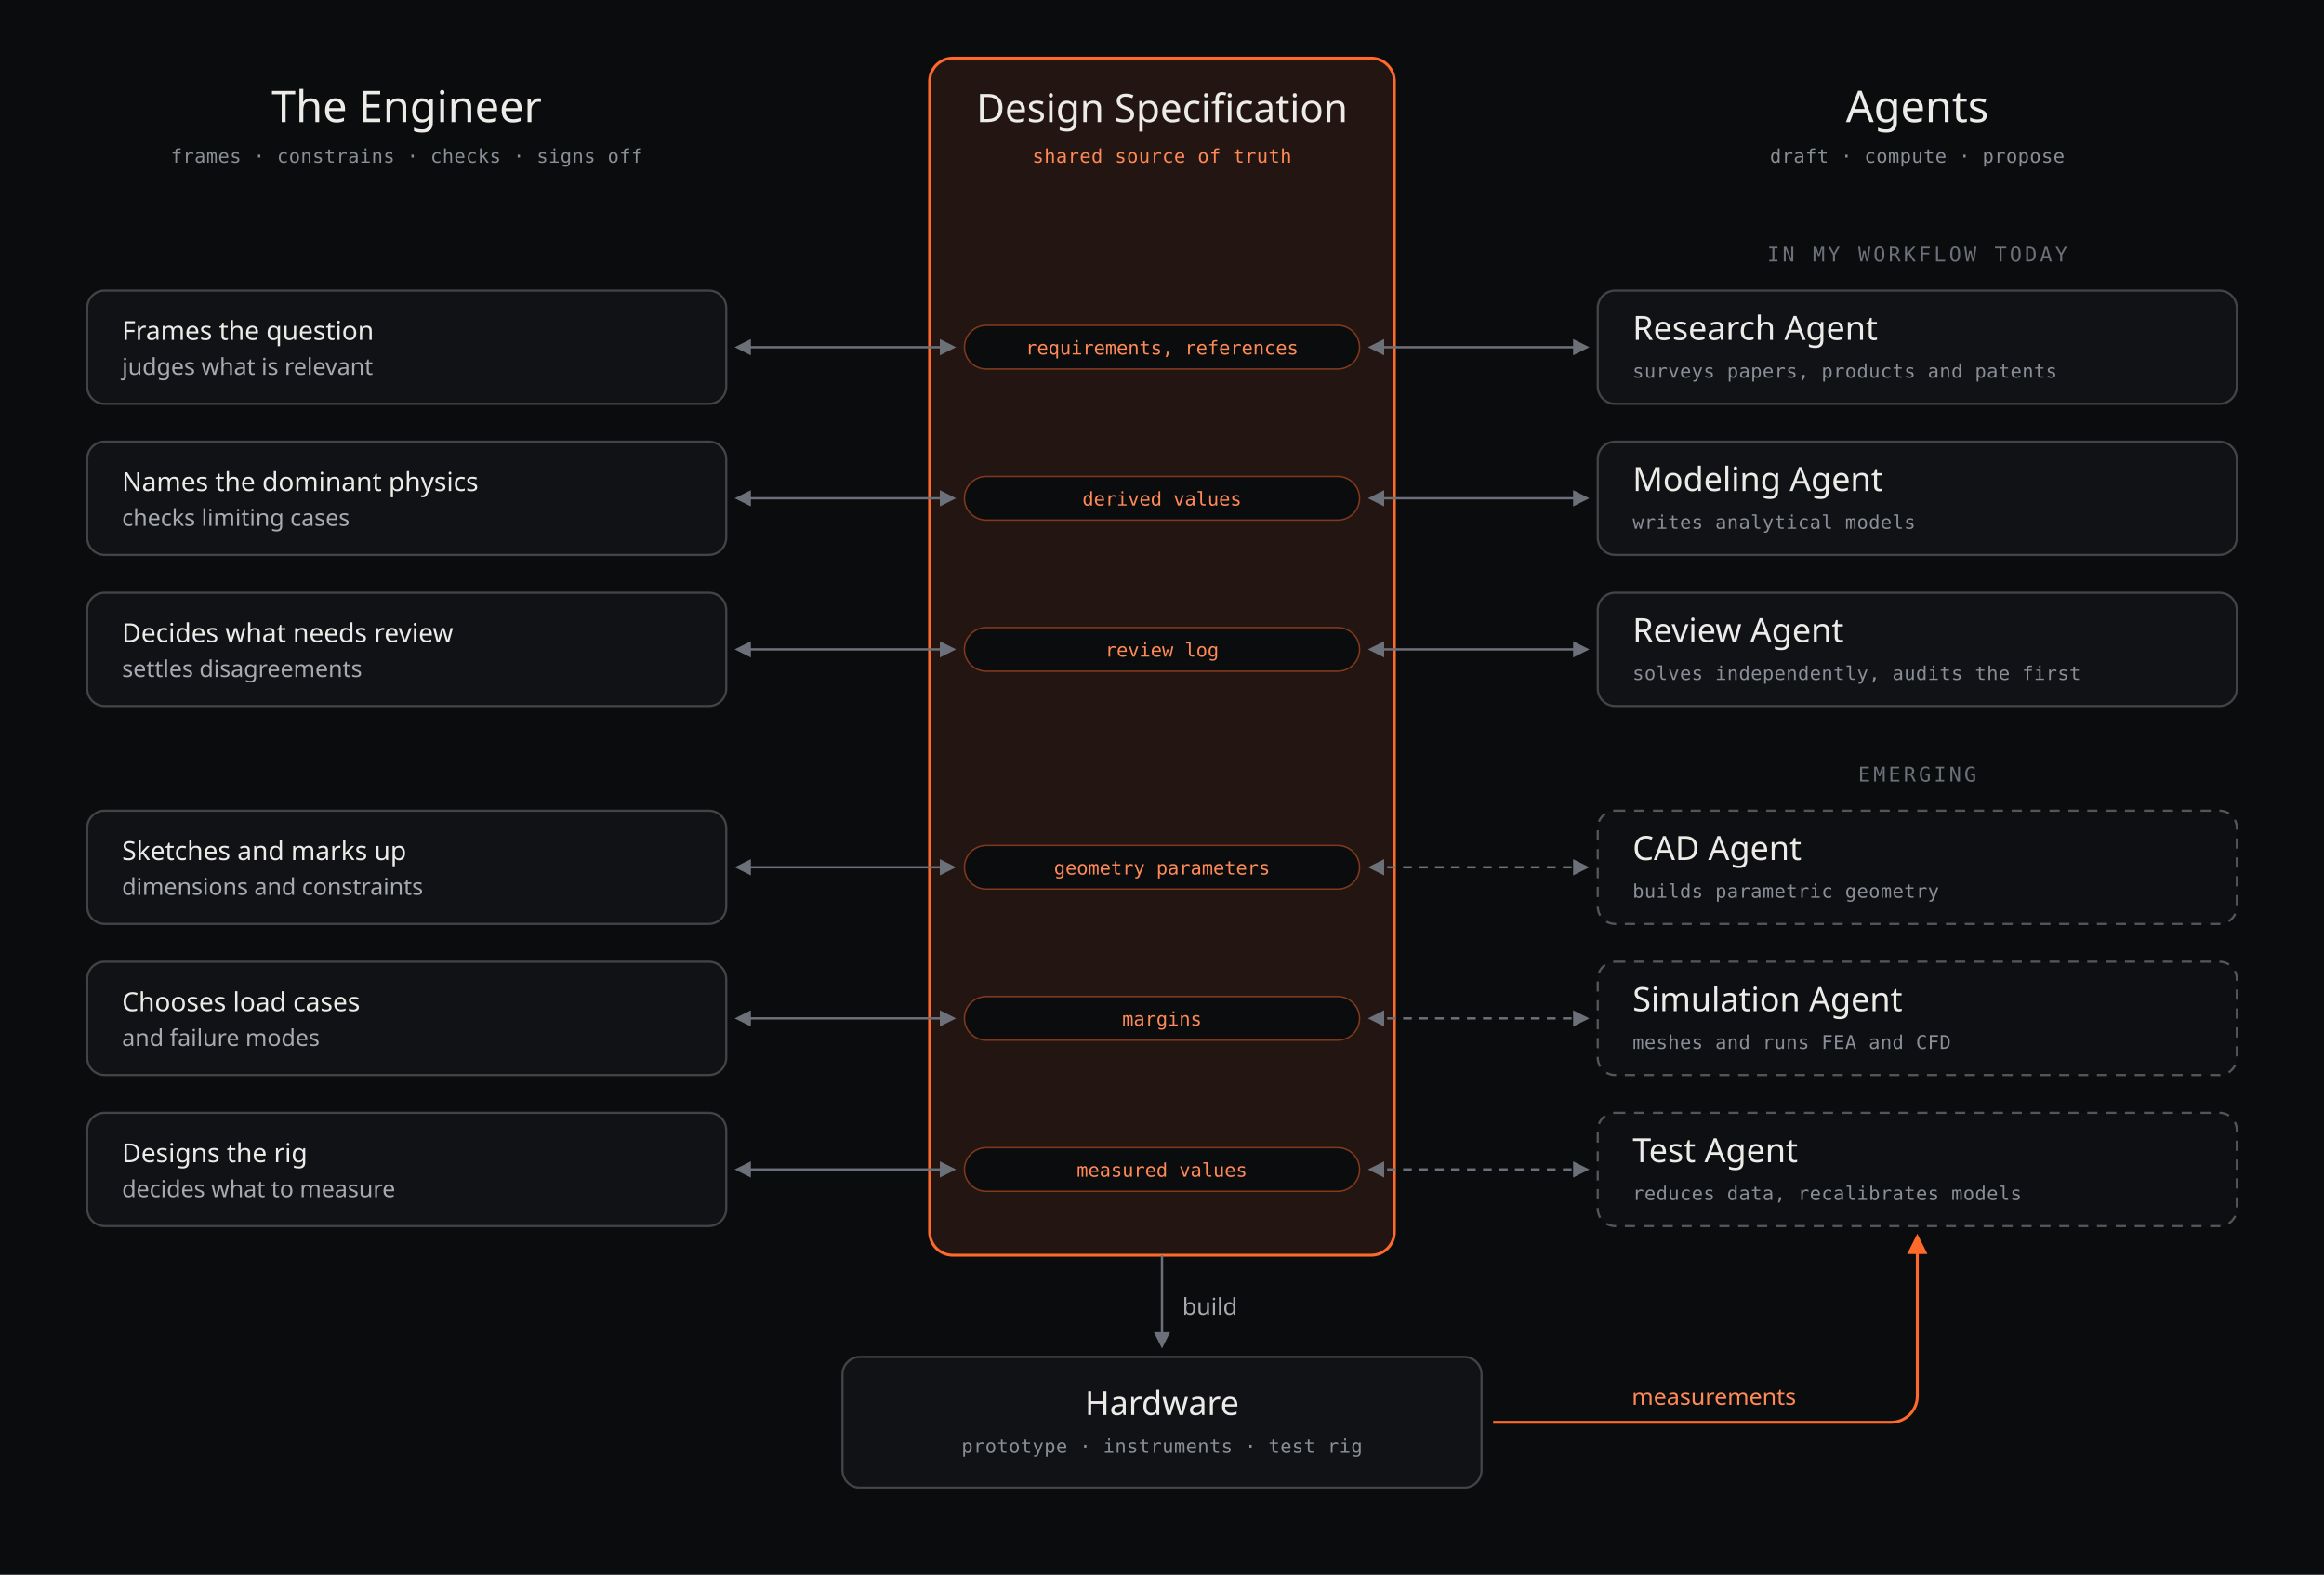
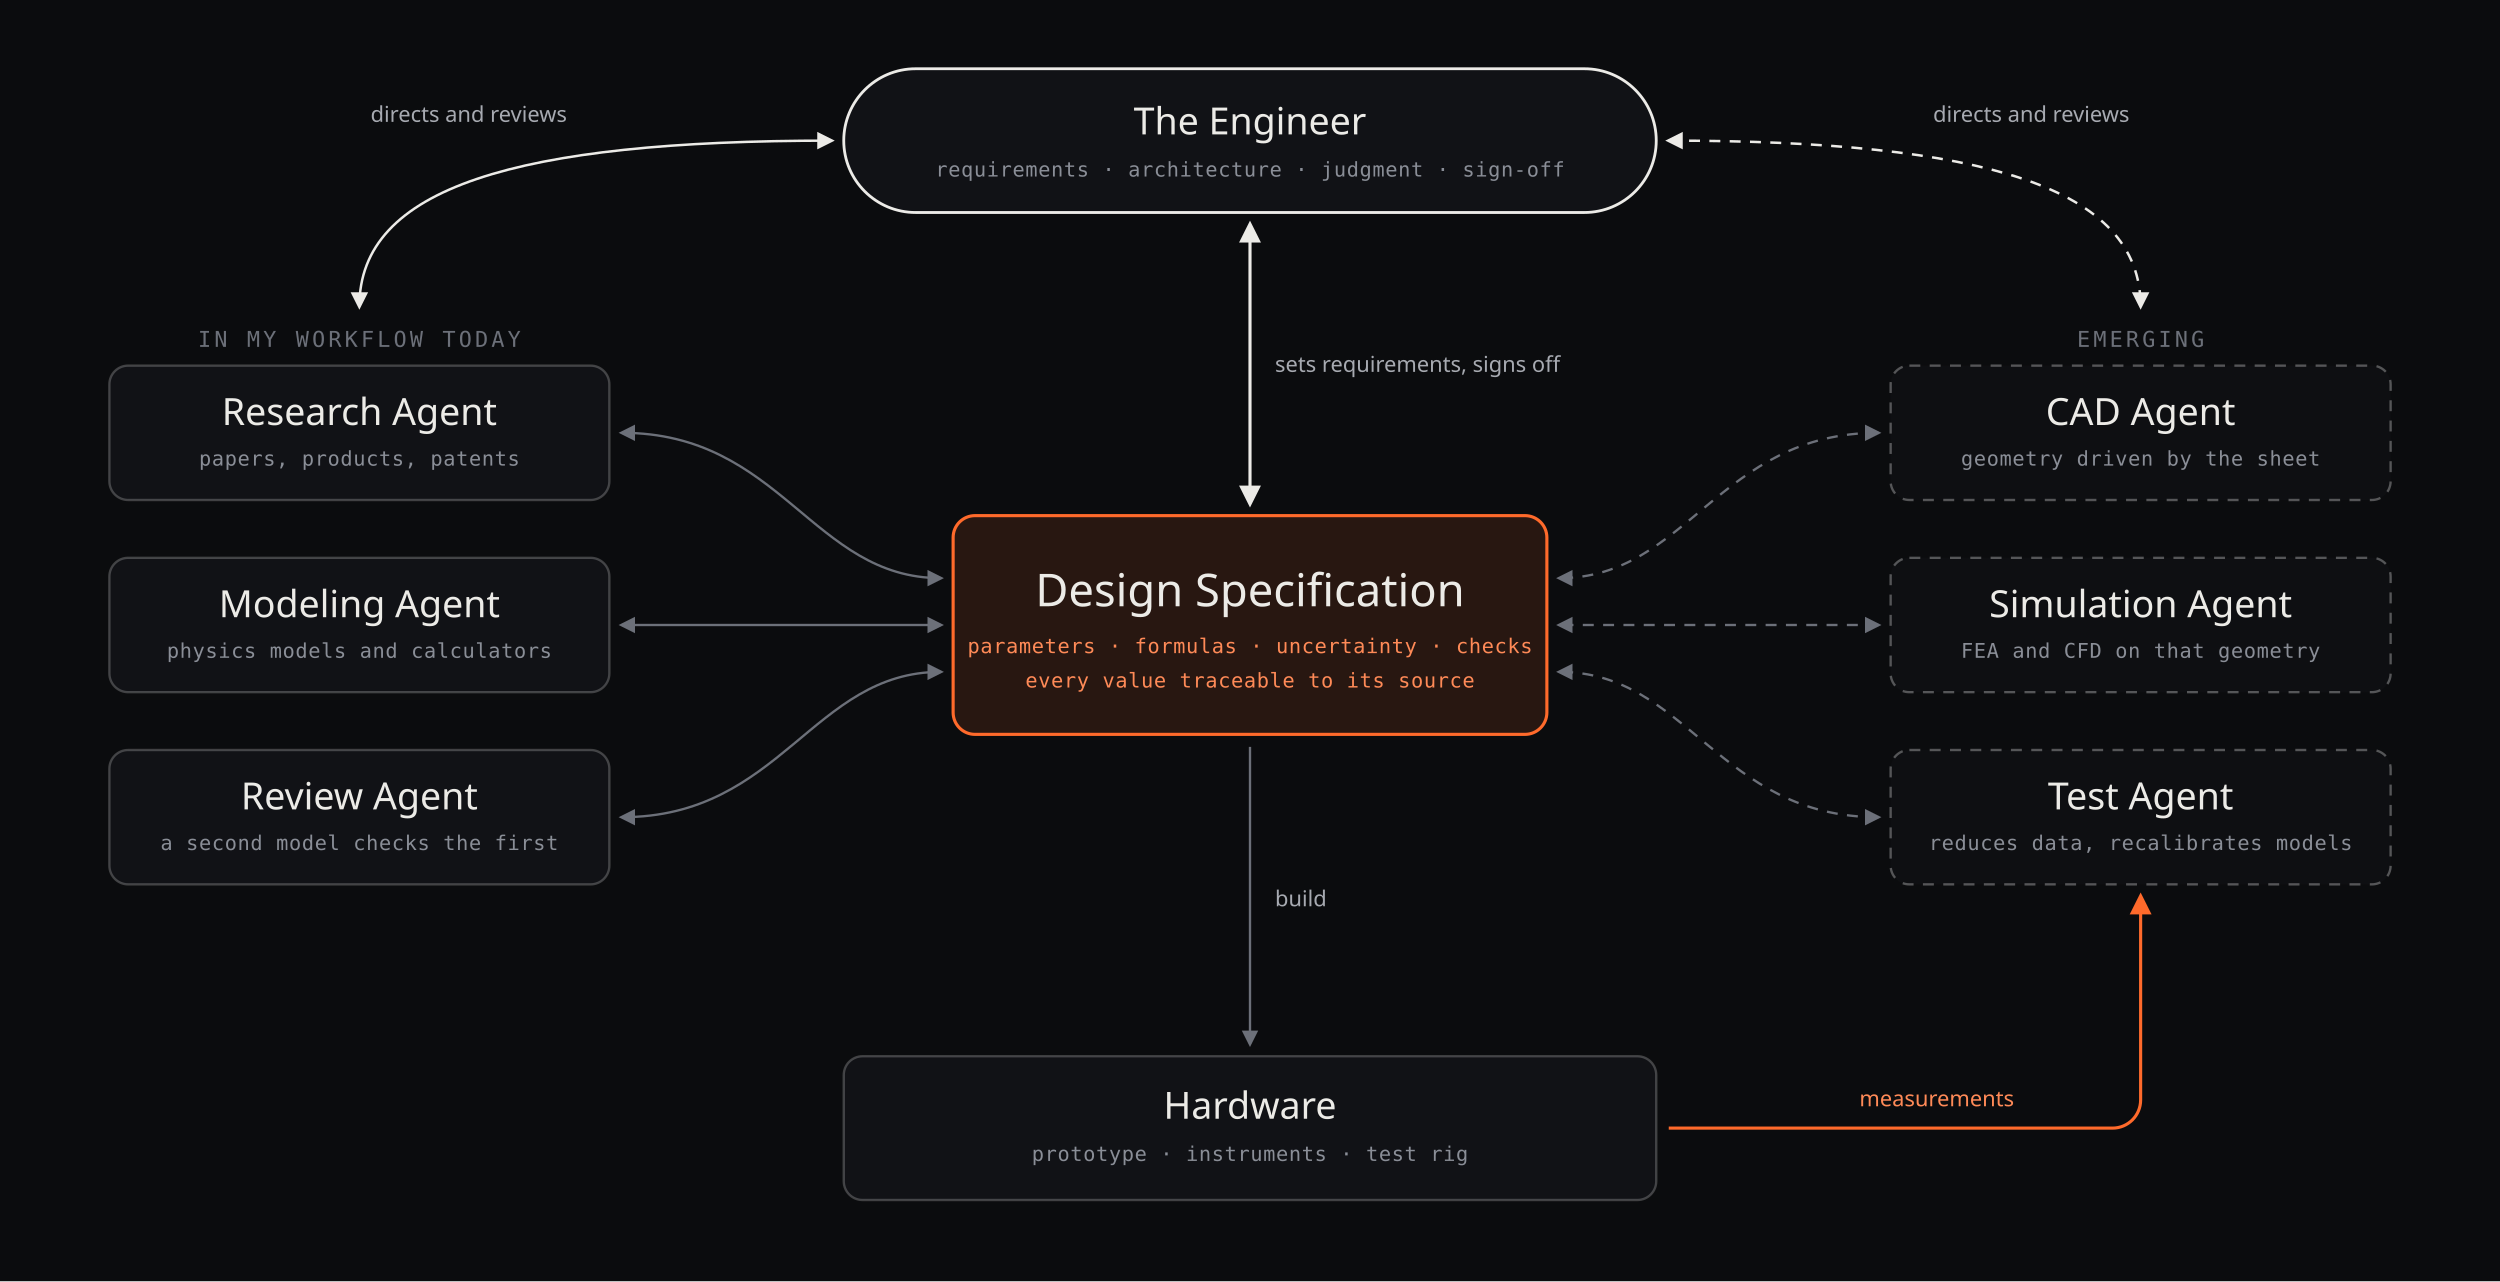
- <svg xmlns="http://www.w3.org/2000/svg" width="1600" height="1084" viewBox="0 0 1600 1084">
+ <svg xmlns="http://www.w3.org/2000/svg" width="1600" height="820" viewBox="0 0 1600 820">
  <defs>
    <marker id="a" viewBox="0 0 10 10" refX="8" refY="5" markerWidth="7" markerHeight="7" orient="auto-start-reverse">
      <path d="M0 0 L10 5 L0 10 z" fill="#6c7079" />
+     </marker>
+     <marker id="aw" viewBox="0 0 10 10" refX="8" refY="5" markerWidth="7" markerHeight="7" orient="auto-start-reverse">
+       <path d="M0 0 L10 5 L0 10 z" fill="#ecebe7" />
    </marker>
    <marker id="ao" viewBox="0 0 10 10" refX="8" refY="5" markerWidth="7" markerHeight="7" orient="auto-start-reverse">
      <path d="M0 0 L10 5 L0 10 z" fill="#ff6a2b" />
    </marker>
    <style>
- .t{font-family:Marcellus;font-size:23px;fill:#ecebe7}
- .h{font-family:Marcellus;font-size:30px;fill:#ecebe7;text-anchor:middle}
- .tag{font-family:Consolas;font-size:13px;fill:#8a8e97;letter-spacing:.3px}
- .lab{font-family:Consolas;font-size:14px;letter-spacing:2px;fill:#6c7079;text-anchor:middle}
- .e1{font-family:'Segoe UI';font-size:18px;fill:#ecebe7}
- .e2{font-family:'Segoe UI';font-size:16px;fill:#a7aab1}
- .s{font-family:Consolas;font-size:13px;fill:#ff8a57;text-anchor:middle}
- .n{fill:#111216;stroke:rgba(255,255,255,.22);stroke-width:1.5}
- .nd{fill:#0e0f12;stroke:rgba(255,255,255,.3);stroke-width:1.5;stroke-dasharray:7 6}
- </style>
+       .t { font-family: Marcellus; font-size: 24px; fill: #ecebe7; text-anchor: middle; }
+       .tag { font-family: Consolas; font-size: 13px; fill: #8a8e97; text-anchor: middle; letter-spacing: .4px; }
+       .lab { font-family: Consolas; font-size: 14px; letter-spacing: 2px; fill: #6c7079; text-anchor: middle; }
+       .e { font-family: 'Segoe UI'; font-size: 14px; fill: #a7aab1; }
+       .n { fill: #111216; stroke: rgba(255,255,255,.22); stroke-width: 1.5; }
+       .nd { fill: #0e0f12; stroke: rgba(255,255,255,.3); stroke-width: 1.5; stroke-dasharray: 7 6; }
+       .l { stroke: #6c7079; stroke-width: 1.5; fill: none; }
+     </style>
  </defs>
-   <rect width="1600" height="1084" fill="#0b0c0e" />
-   <text class="h" x="280.0" y="84">The Engineer</text>
-   <text class="tag" x="280.0" y="112" text-anchor="middle">frames · constrains · checks · signs off</text>
-   <text class="h" x="1320.0" y="84">Agents</text>
-   <text class="tag" x="1320.0" y="112" text-anchor="middle">draft · compute · propose</text>
-   <rect x="640" y="40" width="320" height="824" rx="16" fill="rgba(255,106,43,.10)" stroke="#ff6a2b" stroke-width="2" />
-   <text class="h" x="800.0" y="84" style="font-size:27px">Design Specification</text>
-   <text class="tag" x="800.0" y="112" text-anchor="middle" style="fill:#ff8a57">shared source of truth</text>
-   <text class="lab" x="1320.0" y="180">IN MY WORKFLOW TODAY</text>
-   <text class="lab" x="1320.0" y="538">EMERGING</text>
-   <rect class="n" x="60" y="200" width="440" height="78" rx="12" />
-   <text class="e1" x="84" y="234">Frames the question</text>
-   <text class="e2" x="84" y="258">judges what is relevant</text>
-   <rect class="n" x="1100" y="200" width="440" height="78" rx="12" />
-   <text class="t" x="1124" y="234">Research Agent</text>
-   <text class="tag" x="1124" y="260">surveys papers, products and patents</text>
-   <rect x="664" y="224.0" width="272" height="30" rx="15" fill="#0b0c0e" stroke="#ff6a2b" stroke-opacity=".45" />
-   <text class="s" x="800.0" y="244.0">requirements, references</text>
-   <path d="M508 239.0 H656" stroke="#6c7079" stroke-width="1.6" fill="none" marker-start="url(#a)" marker-end="url(#a)" />
-   <path d="M944 239.0 H1092" stroke="#6c7079" stroke-width="1.6" fill="none" marker-start="url(#a)" marker-end="url(#a)" />
-   <rect class="n" x="60" y="304" width="440" height="78" rx="12" />
-   <text class="e1" x="84" y="338">Names the dominant physics</text>
-   <text class="e2" x="84" y="362">checks limiting cases</text>
-   <rect class="n" x="1100" y="304" width="440" height="78" rx="12" />
-   <text class="t" x="1124" y="338">Modeling Agent</text>
-   <text class="tag" x="1124" y="364">writes analytical models</text>
-   <rect x="664" y="328.0" width="272" height="30" rx="15" fill="#0b0c0e" stroke="#ff6a2b" stroke-opacity=".45" />
-   <text class="s" x="800.0" y="348.0">derived values</text>
-   <path d="M508 343.0 H656" stroke="#6c7079" stroke-width="1.6" fill="none" marker-start="url(#a)" marker-end="url(#a)" />
-   <path d="M944 343.0 H1092" stroke="#6c7079" stroke-width="1.6" fill="none" marker-start="url(#a)" marker-end="url(#a)" />
-   <rect class="n" x="60" y="408" width="440" height="78" rx="12" />
-   <text class="e1" x="84" y="442">Decides what needs review</text>
-   <text class="e2" x="84" y="466">settles disagreements</text>
-   <rect class="n" x="1100" y="408" width="440" height="78" rx="12" />
-   <text class="t" x="1124" y="442">Review Agent</text>
-   <text class="tag" x="1124" y="468">solves independently, audits the first</text>
-   <rect x="664" y="432.0" width="272" height="30" rx="15" fill="#0b0c0e" stroke="#ff6a2b" stroke-opacity=".45" />
-   <text class="s" x="800.0" y="452.0">review log</text>
-   <path d="M508 447.0 H656" stroke="#6c7079" stroke-width="1.6" fill="none" marker-start="url(#a)" marker-end="url(#a)" />
-   <path d="M944 447.0 H1092" stroke="#6c7079" stroke-width="1.6" fill="none" marker-start="url(#a)" marker-end="url(#a)" />
-   <rect class="n" x="60" y="558" width="440" height="78" rx="12" />
-   <text class="e1" x="84" y="592">Sketches and marks up</text>
-   <text class="e2" x="84" y="616">dimensions and constraints</text>
-   <rect class="nd" x="1100" y="558" width="440" height="78" rx="12" />
-   <text class="t" x="1124" y="592">CAD Agent</text>
-   <text class="tag" x="1124" y="618">builds parametric geometry</text>
-   <rect x="664" y="582.0" width="272" height="30" rx="15" fill="#0b0c0e" stroke="#ff6a2b" stroke-opacity=".45" />
-   <text class="s" x="800.0" y="602.0">geometry parameters</text>
-   <path d="M508 597.0 H656" stroke="#6c7079" stroke-width="1.6" fill="none" marker-start="url(#a)" marker-end="url(#a)" />
-   <path d="M944 597.0 H1092" stroke="#6c7079" stroke-width="1.6" fill="none" marker-start="url(#a)" marker-end="url(#a)" stroke-dasharray="6 5" />
-   <rect class="n" x="60" y="662" width="440" height="78" rx="12" />
-   <text class="e1" x="84" y="696">Chooses load cases</text>
-   <text class="e2" x="84" y="720">and failure modes</text>
-   <rect class="nd" x="1100" y="662" width="440" height="78" rx="12" />
-   <text class="t" x="1124" y="696">Simulation Agent</text>
-   <text class="tag" x="1124" y="722">meshes and runs FEA and CFD</text>
-   <rect x="664" y="686.0" width="272" height="30" rx="15" fill="#0b0c0e" stroke="#ff6a2b" stroke-opacity=".45" />
-   <text class="s" x="800.0" y="706.0">margins</text>
-   <path d="M508 701.0 H656" stroke="#6c7079" stroke-width="1.6" fill="none" marker-start="url(#a)" marker-end="url(#a)" />
-   <path d="M944 701.0 H1092" stroke="#6c7079" stroke-width="1.6" fill="none" marker-start="url(#a)" marker-end="url(#a)" stroke-dasharray="6 5" />
-   <rect class="n" x="60" y="766" width="440" height="78" rx="12" />
-   <text class="e1" x="84" y="800">Designs the rig</text>
-   <text class="e2" x="84" y="824">decides what to measure</text>
-   <rect class="nd" x="1100" y="766" width="440" height="78" rx="12" />
-   <text class="t" x="1124" y="800">Test Agent</text>
-   <text class="tag" x="1124" y="826">reduces data, recalibrates models</text>
-   <rect x="664" y="790.0" width="272" height="30" rx="15" fill="#0b0c0e" stroke="#ff6a2b" stroke-opacity=".45" />
-   <text class="s" x="800.0" y="810.0">measured values</text>
-   <path d="M508 805.0 H656" stroke="#6c7079" stroke-width="1.6" fill="none" marker-start="url(#a)" marker-end="url(#a)" />
-   <path d="M944 805.0 H1092" stroke="#6c7079" stroke-width="1.6" fill="none" marker-start="url(#a)" marker-end="url(#a)" stroke-dasharray="6 5" />
-   <rect x="580" y="934" width="440" height="90" rx="12" fill="#111216" stroke="rgba(255,255,255,.22)" stroke-width="1.5" />
-   <text class="t" x="800.0" y="974" text-anchor="middle">Hardware</text>
-   <text class="tag" x="800.0" y="1000" text-anchor="middle">prototype · instruments · test rig</text>
-   <path d="M800.0 864 V926" stroke="#6c7079" stroke-width="1.6" fill="none" marker-end="url(#a)" />
-   <text class="e2" x="814.0" y="905.0">build</text>
-   <path d="M1028 979.0 H1302.0 a18 18 0 0 0 18 -18 V852" stroke="#ff6a2b" stroke-width="2" fill="none" marker-end="url(#ao)" />
-   <text class="e2" x="1180.0" y="967.0" style="fill:#ff8a57" text-anchor="middle">measurements</text>
+   <rect width="1600" height="820" fill="#0b0c0e" />
+   <rect x="540" y="44" width="520" height="92" rx="46" fill="#111216" stroke="#ecebe7" stroke-width="1.8" />
+   <text class="t" x="800" y="86">The Engineer</text>
+   <text class="tag" x="800" y="113">requirements · architecture · judgment · sign-off</text>
+   <path d="M532 90 C 330 90, 230 120, 230 196" stroke="#ecebe7" stroke-width="1.6" fill="none" marker-start="url(#aw)" marker-end="url(#aw)" />
+   <path d="M1068 90 C 1270 90, 1370 120, 1370 196" stroke="#ecebe7" stroke-width="1.6" fill="none" stroke-dasharray="7 6" marker-start="url(#aw)" marker-end="url(#aw)" />
+   <text class="e" x="300" y="78" text-anchor="middle">directs and reviews</text>
+   <text class="e" x="1300" y="78" text-anchor="middle">directs and reviews</text>
+   <rect x="610" y="330" width="380" height="140" rx="14" fill="rgba(255,106,43,.12)" stroke="#ff6a2b" stroke-width="2" />
+   <text x="800" y="388" style="font-family:Marcellus;font-size:29px;fill:#ecebe7;text-anchor:middle">Design Specification</text>
+   <text class="tag" x="800" y="418" style="fill:#ff8a57">parameters · formulas · uncertainty · checks</text>
+   <text class="tag" x="800" y="440" style="fill:#ff8a57">every value traceable to its source</text>
+   <path d="M800 144 V322" stroke="#ecebe7" stroke-width="2" fill="none" marker-start="url(#aw)" marker-end="url(#aw)" />
+   <text class="e" x="816" y="238">sets requirements, signs off</text>
+   <text class="lab" x="230" y="222">IN MY WORKFLOW TODAY</text>
+   <rect class="n" x="70" y="234" width="320" height="86" rx="12" />
+   <text class="t" x="230" y="272">Research Agent</text>
+   <text class="tag" x="230" y="298">papers, products, patents</text>
+   <rect class="n" x="70" y="357" width="320" height="86" rx="12" />
+   <text class="t" x="230" y="395">Modeling Agent</text>
+   <text class="tag" x="230" y="421">physics models and calculators</text>
+   <rect class="n" x="70" y="480" width="320" height="86" rx="12" />
+   <text class="t" x="230" y="518">Review Agent</text>
+   <text class="tag" x="230" y="544">a second model checks the first</text>
+   <g class="l" marker-end="url(#a)" marker-start="url(#a)">
+     <path d="M398 277 C 500 277, 520 370, 602 370" />
+     <path d="M398 400 H602" />
+     <path d="M398 523 C 500 523, 520 430, 602 430" />
+   </g>
+   <text class="lab" x="1370" y="222">EMERGING</text>
+   <rect class="nd" x="1210" y="234" width="320" height="86" rx="12" />
+   <text class="t" x="1370" y="272">CAD Agent</text>
+   <text class="tag" x="1370" y="298">geometry driven by the sheet</text>
+   <rect class="nd" x="1210" y="357" width="320" height="86" rx="12" />
+   <text class="t" x="1370" y="395">Simulation Agent</text>
+   <text class="tag" x="1370" y="421">FEA and CFD on that geometry</text>
+   <rect class="nd" x="1210" y="480" width="320" height="86" rx="12" />
+   <text class="t" x="1370" y="518">Test Agent</text>
+   <text class="tag" x="1370" y="544">reduces data, recalibrates models</text>
+   <g class="l" stroke-dasharray="7 6" marker-end="url(#a)" marker-start="url(#a)">
+     <path d="M1202 277 C 1100 277, 1080 370, 998 370" />
+     <path d="M1202 400 H998" />
+     <path d="M1202 523 C 1100 523, 1080 430, 998 430" />
+   </g>
+   <rect x="540" y="676" width="520" height="92" rx="12" fill="#111216" stroke="rgba(255,255,255,.22)" stroke-width="1.5" />
+   <text class="t" x="800" y="716">Hardware</text>
+   <text class="tag" x="800" y="743">prototype · instruments · test rig</text>
+   <path d="M800 478 V668" stroke="#6c7079" stroke-width="1.5" fill="none" marker-end="url(#a)" />
+   <text class="e" x="816" y="580">build</text>
+   <path d="M1068 722 H1352 a18 18 0 0 0 18 -18 V574" stroke="#ff6a2b" stroke-width="2" fill="none" marker-end="url(#ao)" />
+   <text class="e" x="1190" y="708" style="fill:#ff8a57">measurements</text>
</svg>
